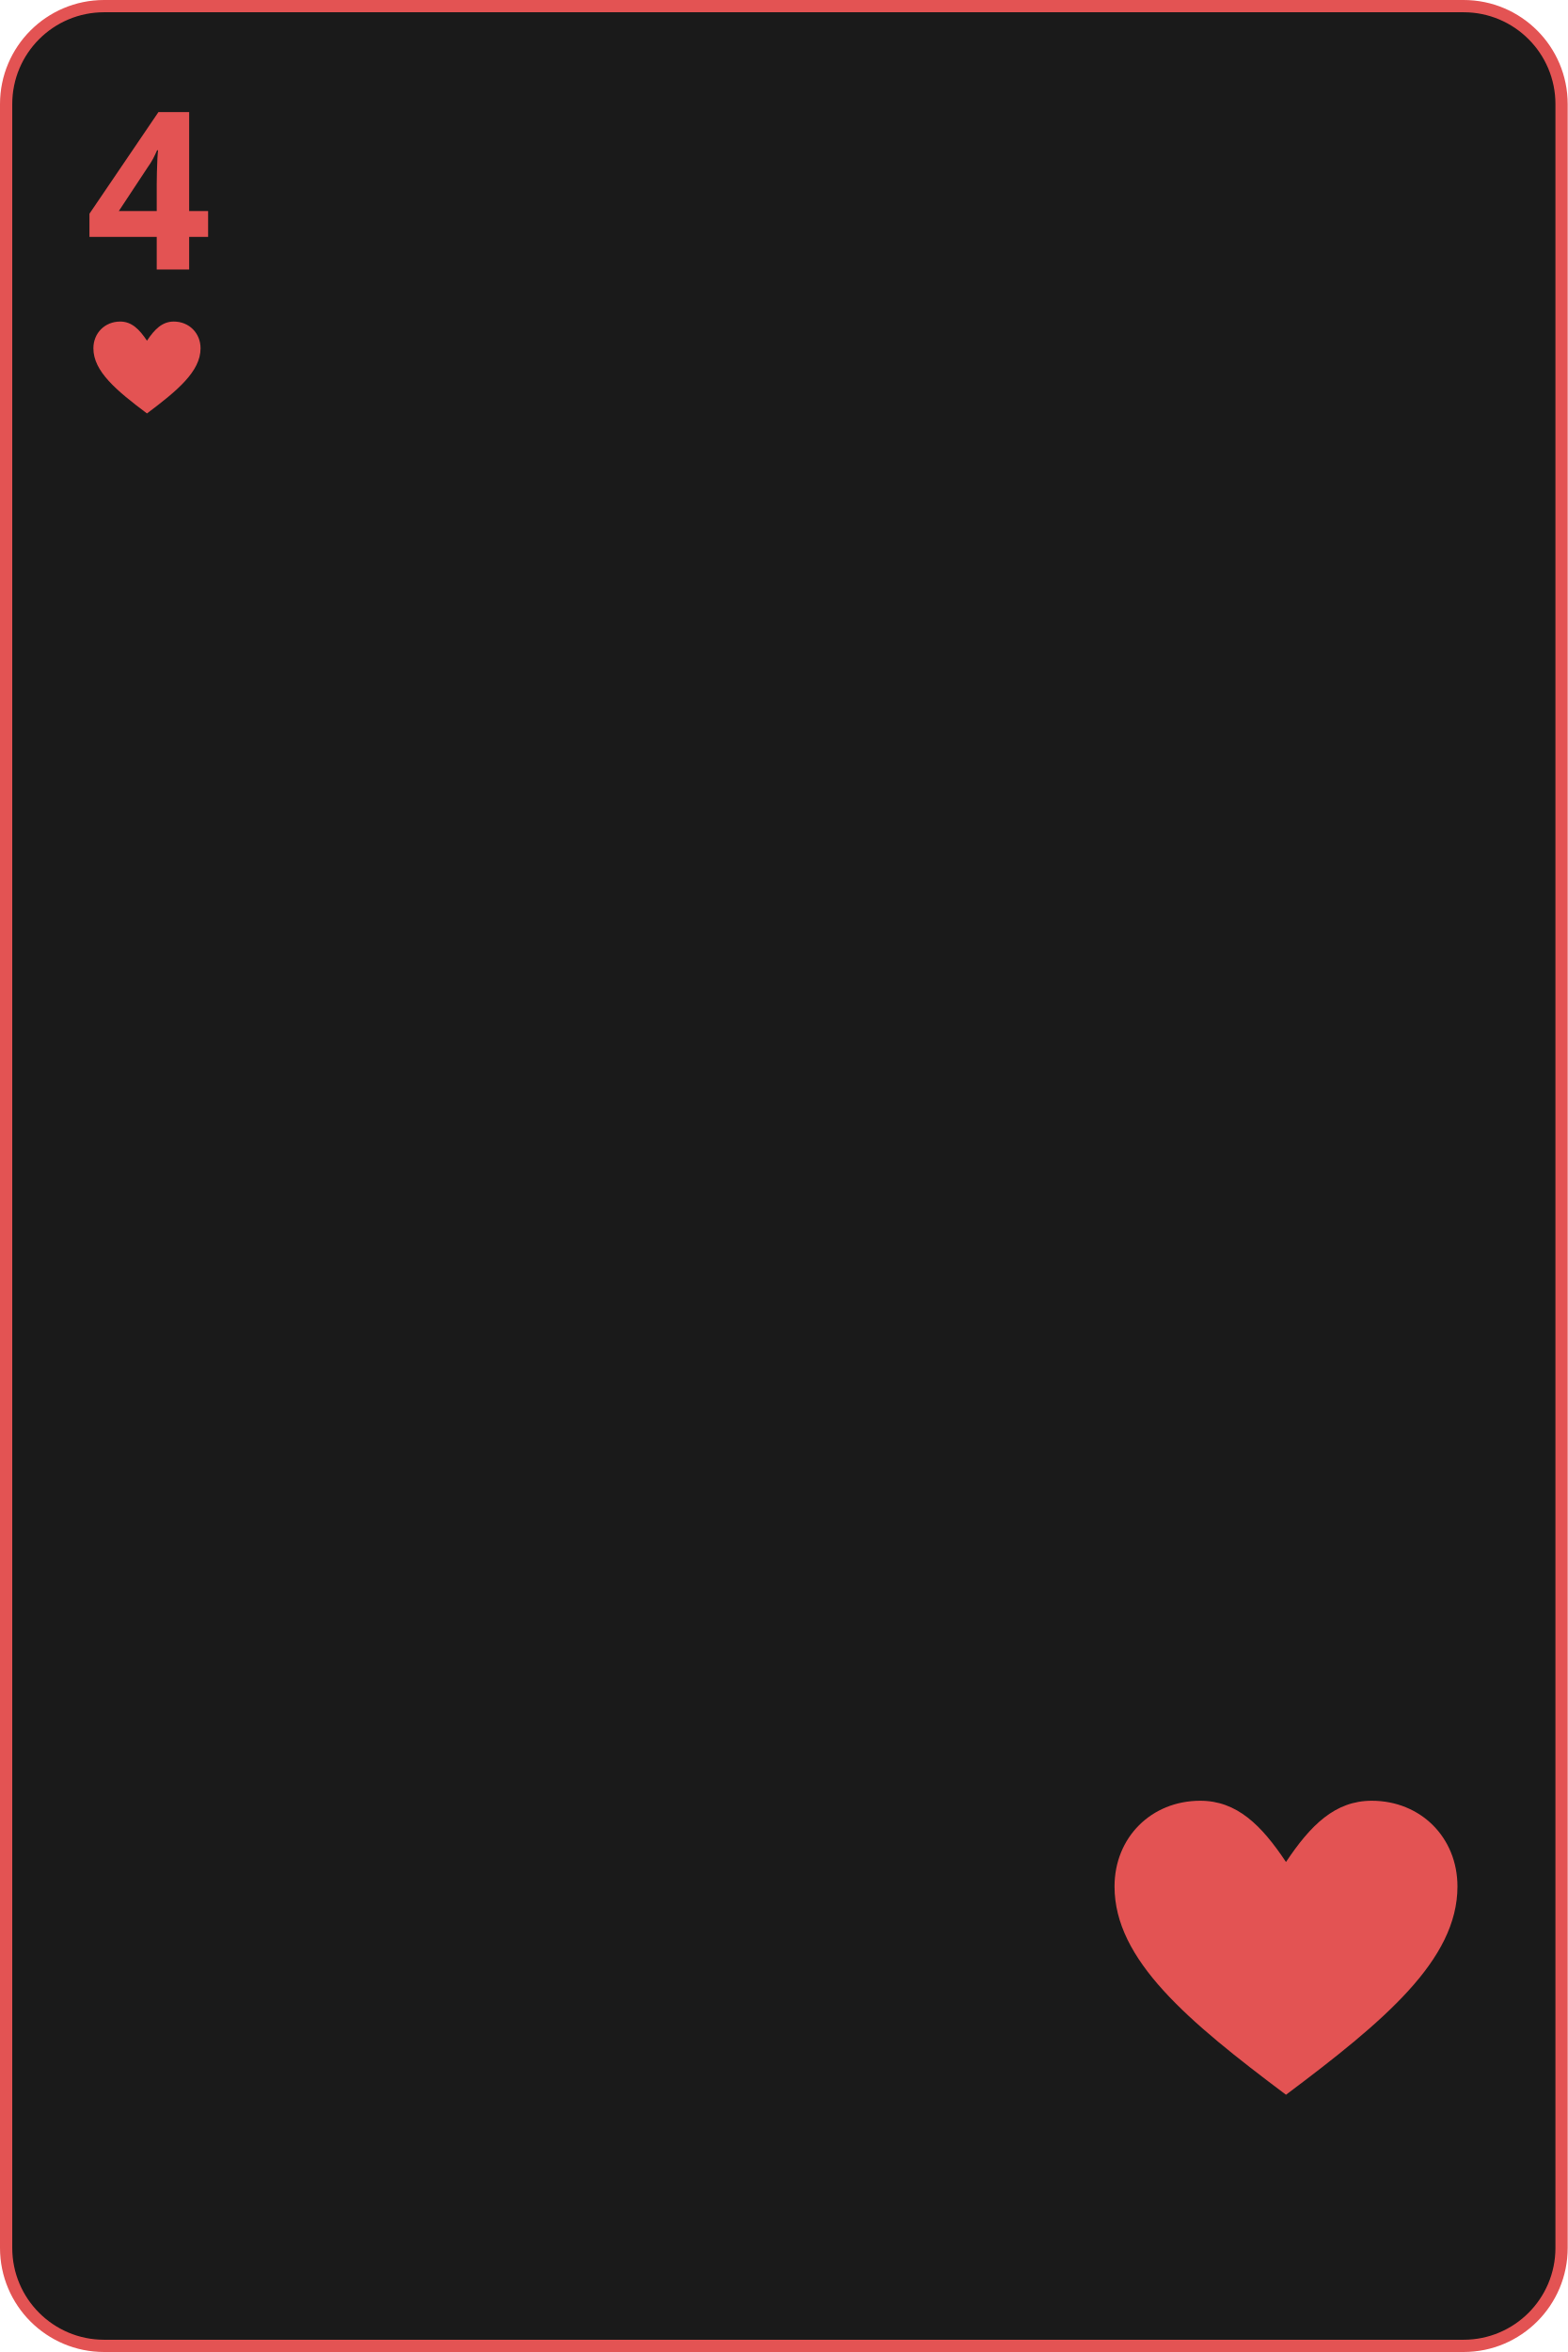
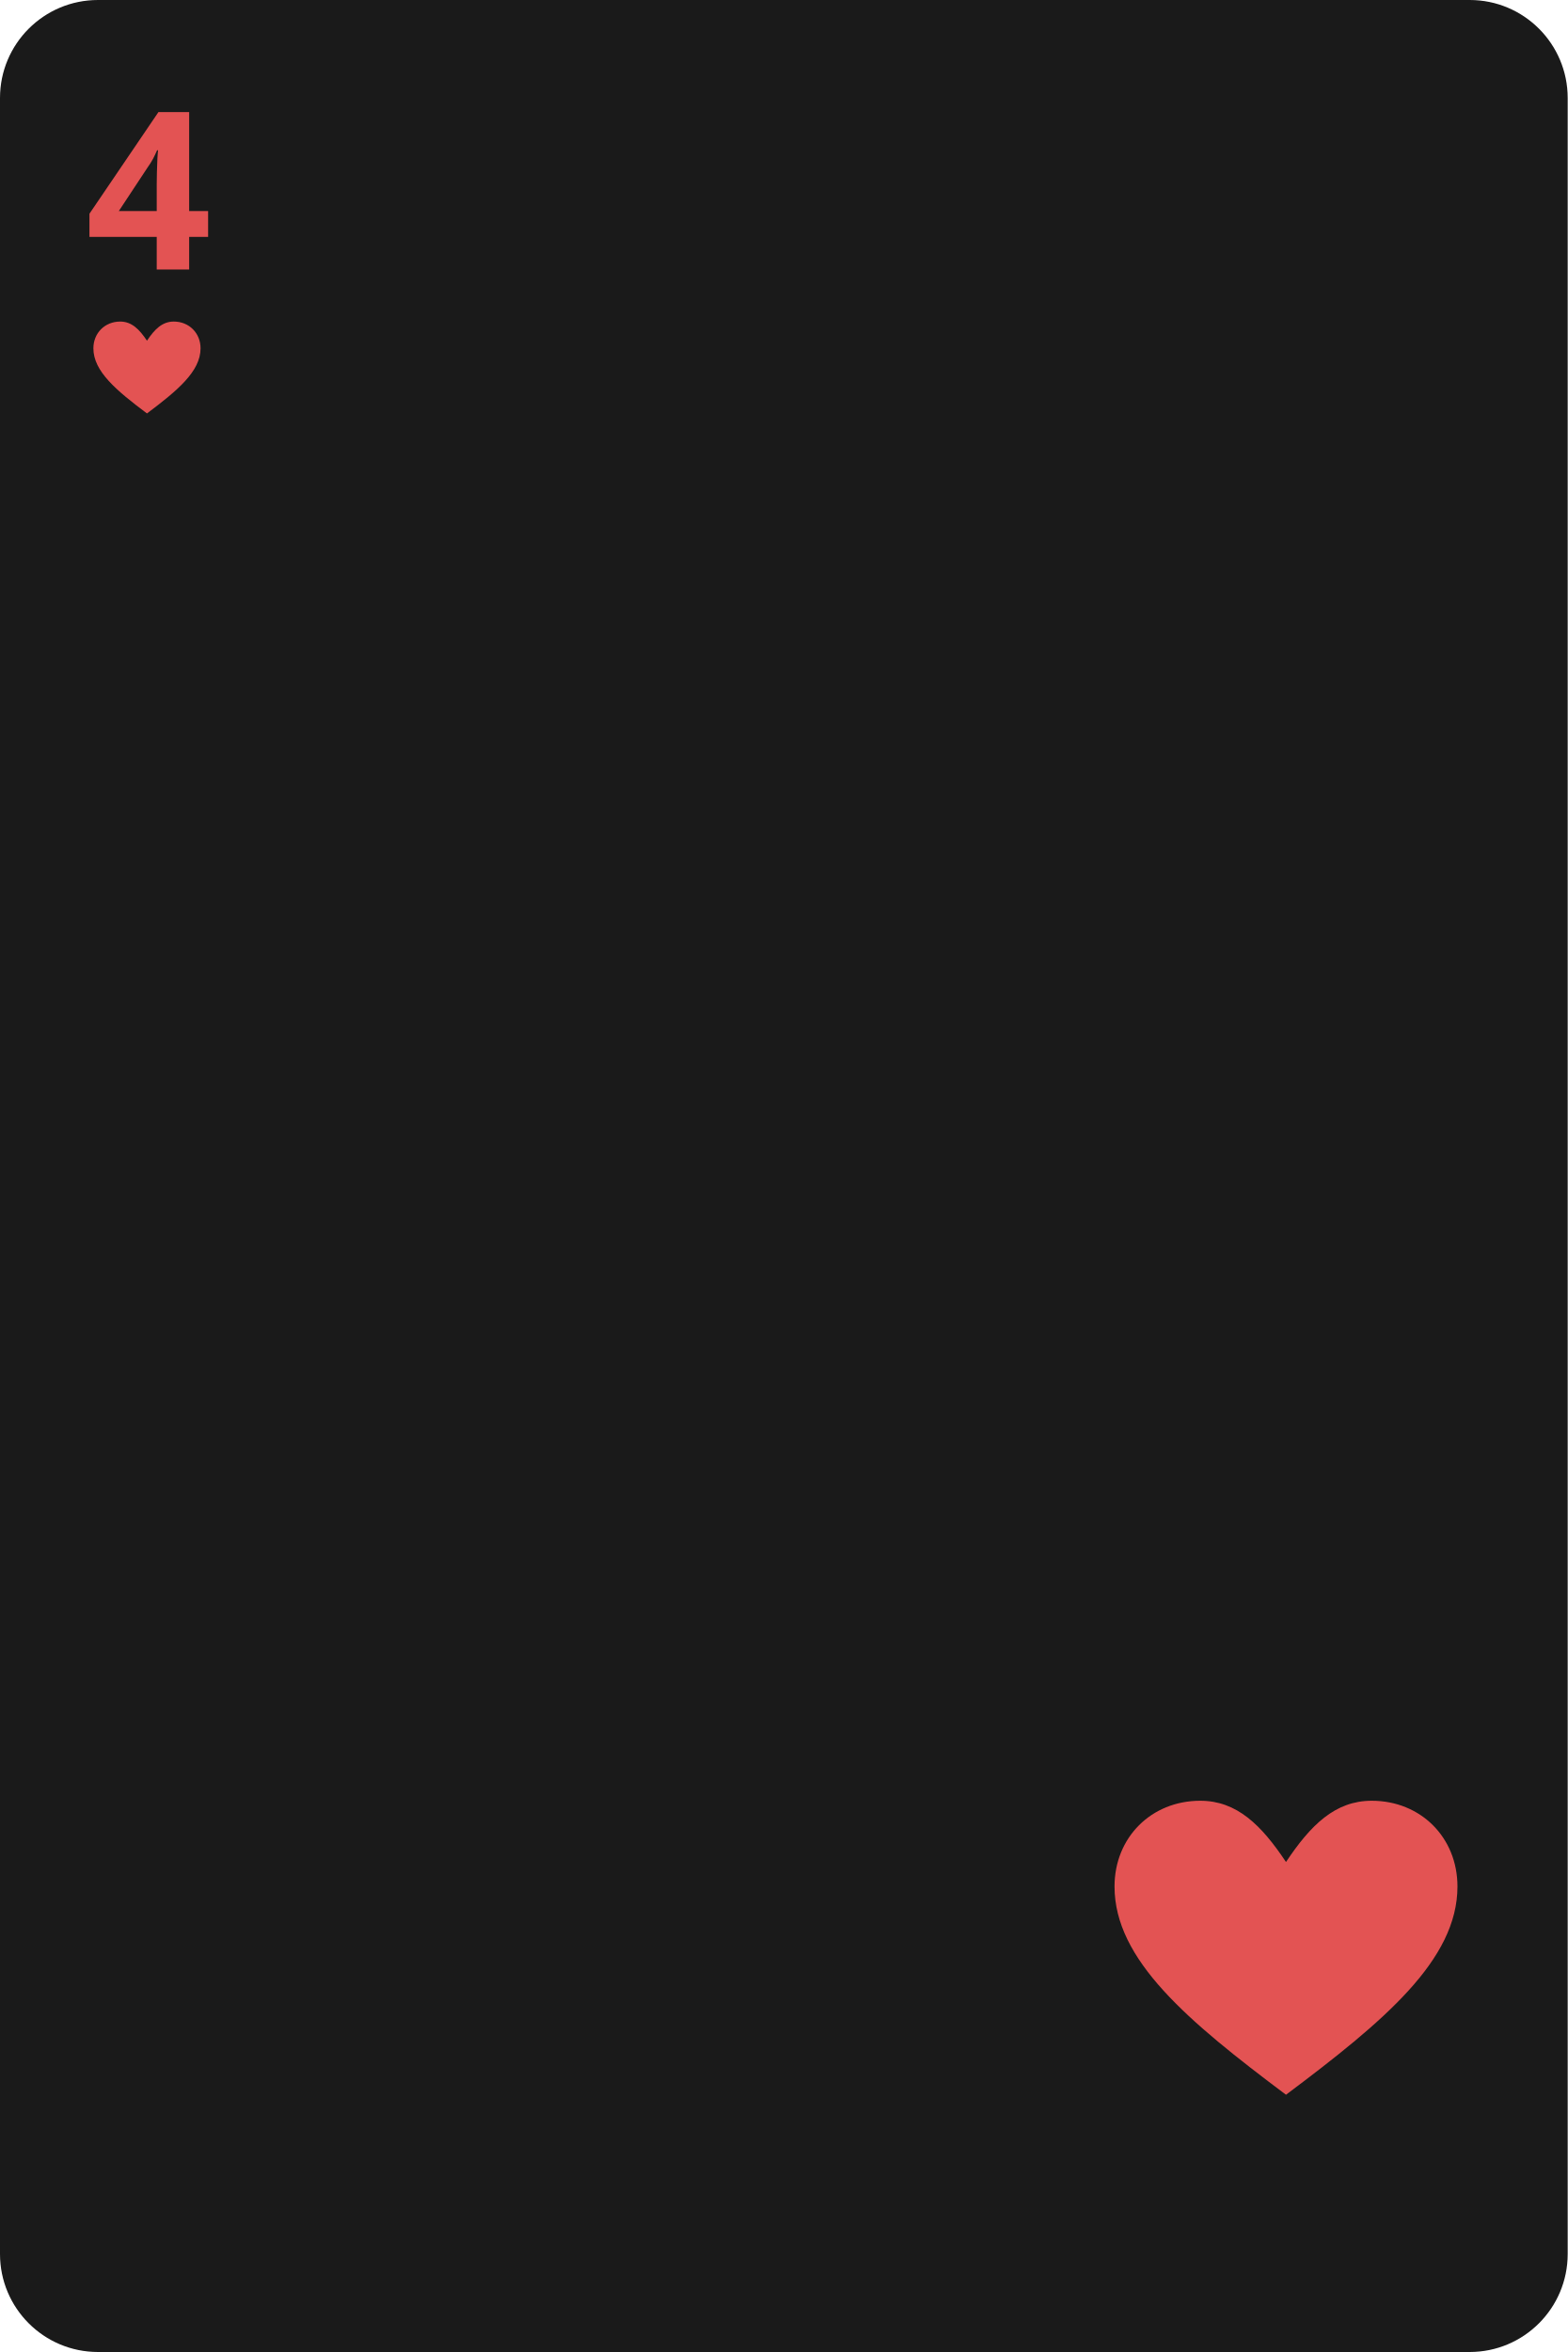
<svg xmlns="http://www.w3.org/2000/svg" width="256" height="384" viewBox="0 0 256 384">
-   <rect x="1" y="1" width="254" height="382" rx="16" ry="16" fill="#1a1a1a" stroke="#e35353" stroke-width="2" />
+   <rect x="0" y="0" width="256" height="384" rx="16" ry="16" fill="#1a1a1a" />
  <text x="14" y="44" font-family="Fira Mono" font-size="36" font-weight="700" fill="#e35353">4</text>
  <g transform="translate(14 50) scale(0.625)">
    <path d="M16,28 C 8,22 2,17 2,11 C 2,7 5,4 9,4 C 12,4 14,6 16,9 C 18,6 20,4 23,4 C 27,4 30,7 30,11 C 30,17 24,22 16,28 Z" fill="#e35353" />
  </g>
  <g transform="translate(178 286) scale(2)">
    <path d="M16,28 C 8,22 2,17 2,11 C 2,7 5,4 9,4 C 12,4 14,6 16,9 C 18,6 20,4 23,4 C 27,4 30,7 30,11 C 30,17 24,22 16,28 Z" fill="#e35353" />
  </g>
</svg>
